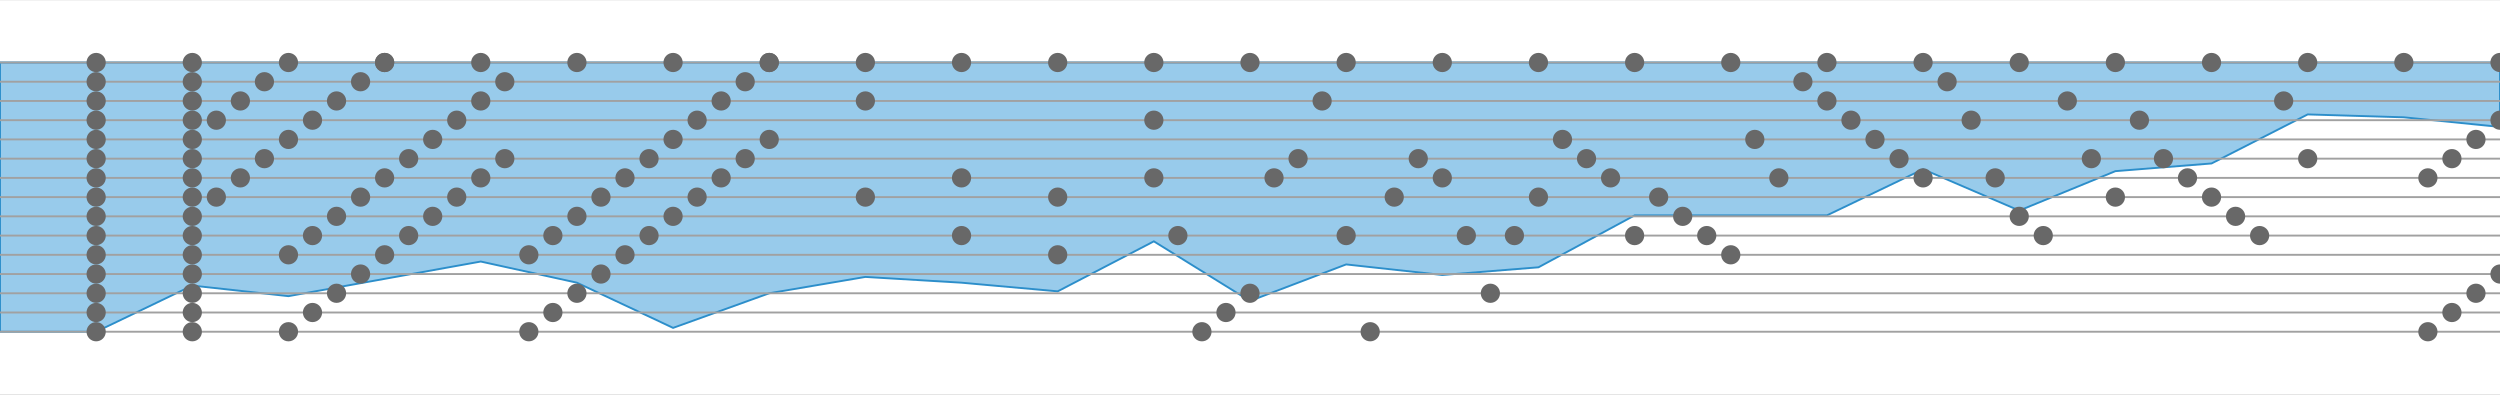
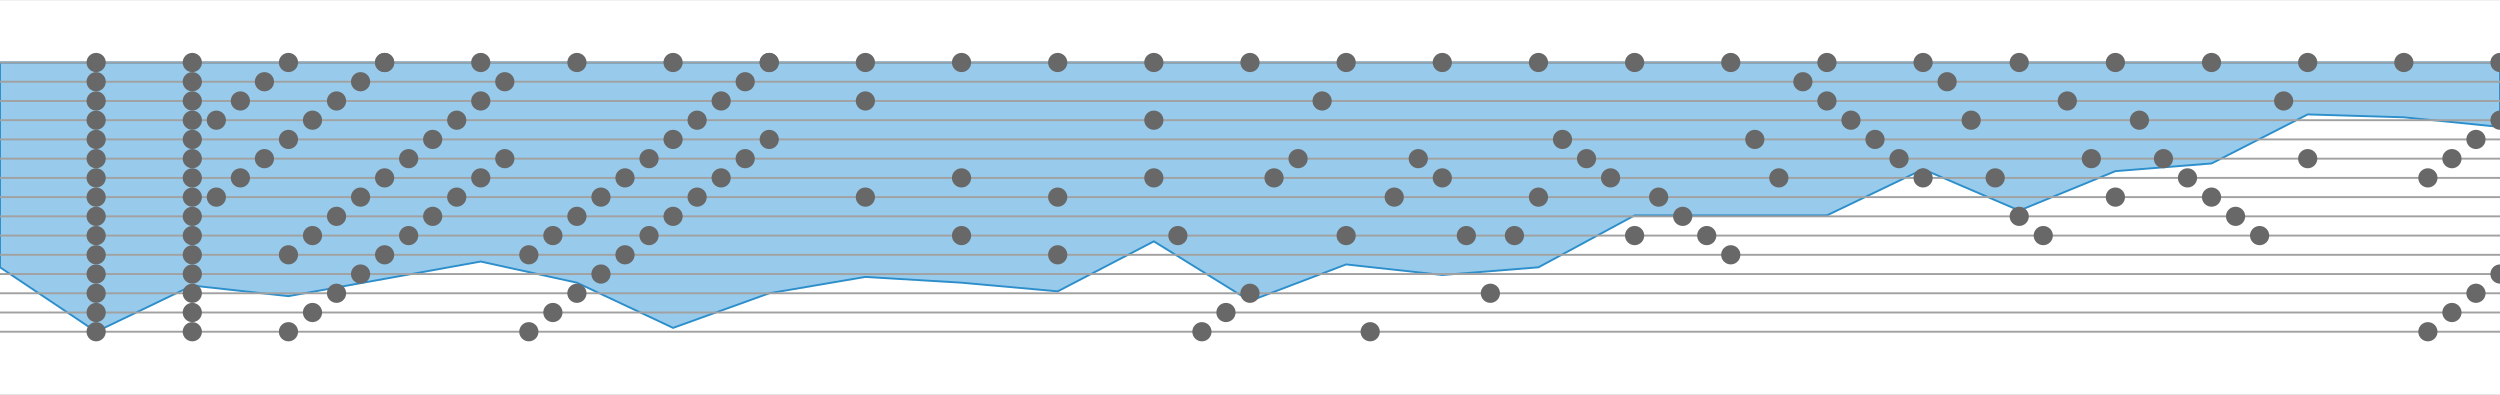
<svg xmlns="http://www.w3.org/2000/svg" baseProfile="full" height="205" version="1.1" width="1300">
  <defs />
  <g transform="translate(0, 32.5)">
-     <path d="M 1300 0L 1300.0 33.5 L 1250.0 28.5 L 1200.0 27.0 L 1150.0 52.5 L 1100.0 56.5 L 1050.0 77.0 L 1000.0 55.5 L 950.0 79.5 L 900.0 79.5 L 850.0 79.5 L 800.0 106.5 L 750.0 110.5 L 700.0 105.0 L 650.0 124.0 L 600.0 93.0 L 550.0 119.0 L 500.0 114.5 L 450.0 111.5 L 400.0 120.0 L 350.0 138.0 L 300.0 114.5 L 250.0 103.5 L 200.0 112.5 L 150.0 121.5 L 100.0 116.0 L 50.0 140.0 L 0 140.0 L 0 0 Z" style="fill:#98cbeb;stroke:#2c8eca" />
+     <path d="M 1300 0L 1300.0 33.5 L 1250.0 28.5 L 1200.0 27.0 L 1150.0 52.5 L 1100.0 56.5 L 1050.0 77.0 L 1000.0 55.5 L 950.0 79.5 L 900.0 79.5 L 850.0 79.5 L 800.0 106.5 L 750.0 110.5 L 700.0 105.0 L 650.0 124.0 L 600.0 93.0 L 550.0 119.0 L 500.0 114.5 L 450.0 111.5 L 400.0 120.0 L 350.0 138.0 L 300.0 114.5 L 250.0 103.5 L 200.0 112.5 L 150.0 121.5 L 100.0 116.0 L 50.0 140.0 L 0 106.5 L 0 0 Z" style="fill:#98cbeb;stroke:#2c8eca" />
  </g>
  <line style="stroke:#7b7b7b;stroke-width:0.1" x1="0" x2="1300" y1="0" y2="0" />
  <line style="stroke:#7b7b7b;stroke-width:0.1" x1="0" x2="1300" y1="205" y2="205" />
  <g transform="translate(0, 32.5)">
    <line style="stroke:#a1a1a1;stroke-width:1" x1="0" x2="1300" y1="0" y2="0" />
    <line style="stroke:#a1a1a1;stroke-width:1" x1="0" x2="1300" y1="10" y2="10" />
    <line style="stroke:#a1a1a1;stroke-width:1" x1="0" x2="1300" y1="20" y2="20" />
    <line style="stroke:#a1a1a1;stroke-width:1" x1="0" x2="1300" y1="30" y2="30" />
    <line style="stroke:#a1a1a1;stroke-width:1" x1="0" x2="1300" y1="40" y2="40" />
    <line style="stroke:#a1a1a1;stroke-width:1" x1="0" x2="1300" y1="50" y2="50" />
    <line style="stroke:#a1a1a1;stroke-width:1" x1="0" x2="1300" y1="60" y2="60" />
    <line style="stroke:#a1a1a1;stroke-width:1" x1="0" x2="1300" y1="70" y2="70" />
    <line style="stroke:#a1a1a1;stroke-width:1" x1="0" x2="1300" y1="80" y2="80" />
    <line style="stroke:#a1a1a1;stroke-width:1" x1="0" x2="1300" y1="90" y2="90" />
    <line style="stroke:#a1a1a1;stroke-width:1" x1="0" x2="1300" y1="100" y2="100" />
    <line style="stroke:#a1a1a1;stroke-width:1" x1="0" x2="1300" y1="110" y2="110" />
    <line style="stroke:#a1a1a1;stroke-width:1" x1="0" x2="1300" y1="120" y2="120" />
    <line style="stroke:#a1a1a1;stroke-width:1" x1="0" x2="1300" y1="130" y2="130" />
    <line style="stroke:#a1a1a1;stroke-width:1" x1="0" x2="1300" y1="140" y2="140" />
    <circle cx="1300.0" cy="30" r="5" style="fill: #686868" />
    <circle cx="1300.0" cy="110" r="5" style="fill: #686868" />
    <circle cx="1300.0" cy="0" r="5" style="fill: #686868" />
    <circle cx="1287.5" cy="40" r="5" style="fill: #686868" />
    <circle cx="1287.5" cy="120" r="5" style="fill: #686868" />
    <circle cx="1275.0" cy="50" r="5" style="fill: #686868" />
    <circle cx="1275.0" cy="130" r="5" style="fill: #686868" />
    <circle cx="1262.5" cy="60" r="5" style="fill: #686868" />
    <circle cx="1262.5" cy="140" r="5" style="fill: #686868" />
    <circle cx="1250.0" cy="0" r="5" style="fill: #686868" />
    <circle cx="1200.0" cy="50" r="5" style="fill: #686868" />
    <circle cx="1200.0" cy="0" r="5" style="fill: #686868" />
    <circle cx="1187.5" cy="20" r="5" style="fill: #686868" />
    <circle cx="1175.0" cy="90" r="5" style="fill: #686868" />
    <circle cx="1162.5" cy="80" r="5" style="fill: #686868" />
    <circle cx="1150.0" cy="70" r="5" style="fill: #686868" />
    <circle cx="1150.0" cy="0" r="5" style="fill: #686868" />
    <circle cx="1137.5" cy="60" r="5" style="fill: #686868" />
    <circle cx="1125.0" cy="50" r="5" style="fill: #686868" />
    <circle cx="1112.5" cy="30" r="5" style="fill: #686868" />
    <circle cx="1100.0" cy="70" r="5" style="fill: #686868" />
    <circle cx="1100.0" cy="0" r="5" style="fill: #686868" />
    <circle cx="1087.5" cy="50" r="5" style="fill: #686868" />
    <circle cx="1075.0" cy="20" r="5" style="fill: #686868" />
    <circle cx="1062.5" cy="90" r="5" style="fill: #686868" />
    <circle cx="1050.0" cy="80" r="5" style="fill: #686868" />
    <circle cx="1050.0" cy="0" r="5" style="fill: #686868" />
    <circle cx="1037.5" cy="60" r="5" style="fill: #686868" />
    <circle cx="1025.0" cy="30" r="5" style="fill: #686868" />
    <circle cx="1012.5" cy="10" r="5" style="fill: #686868" />
    <circle cx="1000.0" cy="60" r="5" style="fill: #686868" />
    <circle cx="1000.0" cy="0" r="5" style="fill: #686868" />
    <circle cx="987.5" cy="50" r="5" style="fill: #686868" />
    <circle cx="975.0" cy="40" r="5" style="fill: #686868" />
    <circle cx="962.5" cy="30" r="5" style="fill: #686868" />
    <circle cx="950.0" cy="20" r="5" style="fill: #686868" />
    <circle cx="950.0" cy="0" r="5" style="fill: #686868" />
    <circle cx="937.5" cy="10" r="5" style="fill: #686868" />
    <circle cx="925.0" cy="60" r="5" style="fill: #686868" />
    <circle cx="912.5" cy="40" r="5" style="fill: #686868" />
    <circle cx="900.0" cy="100" r="5" style="fill: #686868" />
    <circle cx="900.0" cy="0" r="5" style="fill: #686868" />
    <circle cx="887.5" cy="90" r="5" style="fill: #686868" />
    <circle cx="875.0" cy="80" r="5" style="fill: #686868" />
    <circle cx="862.5" cy="70" r="5" style="fill: #686868" />
    <circle cx="850.0" cy="90" r="5" style="fill: #686868" />
    <circle cx="850.0" cy="0" r="5" style="fill: #686868" />
    <circle cx="837.5" cy="60" r="5" style="fill: #686868" />
    <circle cx="825.0" cy="50" r="5" style="fill: #686868" />
    <circle cx="812.5" cy="40" r="5" style="fill: #686868" />
    <circle cx="800.0" cy="70" r="5" style="fill: #686868" />
    <circle cx="800.0" cy="0" r="5" style="fill: #686868" />
    <circle cx="787.5" cy="90" r="5" style="fill: #686868" />
    <circle cx="775.0" cy="120" r="5" style="fill: #686868" />
    <circle cx="762.5" cy="90" r="5" style="fill: #686868" />
    <circle cx="750.0" cy="60" r="5" style="fill: #686868" />
    <circle cx="750.0" cy="0" r="5" style="fill: #686868" />
    <circle cx="737.5" cy="50" r="5" style="fill: #686868" />
    <circle cx="725.0" cy="70" r="5" style="fill: #686868" />
    <circle cx="712.5" cy="140" r="5" style="fill: #686868" />
    <circle cx="700.0" cy="90" r="5" style="fill: #686868" />
    <circle cx="700.0" cy="0" r="5" style="fill: #686868" />
    <circle cx="687.5" cy="20" r="5" style="fill: #686868" />
    <circle cx="675.0" cy="50" r="5" style="fill: #686868" />
    <circle cx="662.5" cy="60" r="5" style="fill: #686868" />
    <circle cx="650.0" cy="120" r="5" style="fill: #686868" />
    <circle cx="650.0" cy="0" r="5" style="fill: #686868" />
    <circle cx="637.5" cy="130" r="5" style="fill: #686868" />
    <circle cx="625.0" cy="140" r="5" style="fill: #686868" />
    <circle cx="612.5" cy="90" r="5" style="fill: #686868" />
    <circle cx="600.0" cy="30" r="5" style="fill: #686868" />
    <circle cx="600.0" cy="60" r="5" style="fill: #686868" />
    <circle cx="600.0" cy="0" r="5" style="fill: #686868" />
    <circle cx="550.0" cy="70" r="5" style="fill: #686868" />
    <circle cx="550.0" cy="100" r="5" style="fill: #686868" />
    <circle cx="550.0" cy="0" r="5" style="fill: #686868" />
    <circle cx="500.0" cy="60" r="5" style="fill: #686868" />
    <circle cx="500.0" cy="90" r="5" style="fill: #686868" />
    <circle cx="500.0" cy="0" r="5" style="fill: #686868" />
    <circle cx="450.0" cy="20" r="5" style="fill: #686868" />
    <circle cx="450.0" cy="70" r="5" style="fill: #686868" />
    <circle cx="450.0" cy="0" r="5" style="fill: #686868" />
    <circle cx="400.0" cy="0" r="5" style="fill: #686868" />
    <circle cx="400.0" cy="40" r="5" style="fill: #686868" />
    <circle cx="400.0" cy="0" r="5" style="fill: #686868" />
    <circle cx="387.5" cy="10" r="5" style="fill: #686868" />
    <circle cx="387.5" cy="50" r="5" style="fill: #686868" />
    <circle cx="375.0" cy="20" r="5" style="fill: #686868" />
    <circle cx="375.0" cy="60" r="5" style="fill: #686868" />
    <circle cx="362.5" cy="30" r="5" style="fill: #686868" />
    <circle cx="362.5" cy="70" r="5" style="fill: #686868" />
    <circle cx="350.0" cy="40" r="5" style="fill: #686868" />
    <circle cx="350.0" cy="80" r="5" style="fill: #686868" />
    <circle cx="350.0" cy="0" r="5" style="fill: #686868" />
    <circle cx="337.5" cy="50" r="5" style="fill: #686868" />
    <circle cx="337.5" cy="90" r="5" style="fill: #686868" />
    <circle cx="325.0" cy="60" r="5" style="fill: #686868" />
    <circle cx="325.0" cy="100" r="5" style="fill: #686868" />
    <circle cx="312.5" cy="70" r="5" style="fill: #686868" />
    <circle cx="312.5" cy="110" r="5" style="fill: #686868" />
    <circle cx="300.0" cy="80" r="5" style="fill: #686868" />
    <circle cx="300.0" cy="120" r="5" style="fill: #686868" />
    <circle cx="300.0" cy="0" r="5" style="fill: #686868" />
    <circle cx="287.5" cy="90" r="5" style="fill: #686868" />
    <circle cx="287.5" cy="130" r="5" style="fill: #686868" />
    <circle cx="275.0" cy="100" r="5" style="fill: #686868" />
    <circle cx="275.0" cy="140" r="5" style="fill: #686868" />
    <circle cx="262.5" cy="10" r="5" style="fill: #686868" />
    <circle cx="262.5" cy="50" r="5" style="fill: #686868" />
    <circle cx="250.0" cy="20" r="5" style="fill: #686868" />
    <circle cx="250.0" cy="60" r="5" style="fill: #686868" />
    <circle cx="250.0" cy="0" r="5" style="fill: #686868" />
    <circle cx="237.5" cy="30" r="5" style="fill: #686868" />
    <circle cx="237.5" cy="70" r="5" style="fill: #686868" />
    <circle cx="225.0" cy="40" r="5" style="fill: #686868" />
    <circle cx="225.0" cy="80" r="5" style="fill: #686868" />
    <circle cx="212.5" cy="50" r="5" style="fill: #686868" />
    <circle cx="212.5" cy="90" r="5" style="fill: #686868" />
    <circle cx="200.0" cy="0" r="5" style="fill: #686868" />
    <circle cx="200.0" cy="60" r="5" style="fill: #686868" />
    <circle cx="200.0" cy="100" r="5" style="fill: #686868" />
    <circle cx="200.0" cy="0" r="5" style="fill: #686868" />
    <circle cx="187.5" cy="10" r="5" style="fill: #686868" />
    <circle cx="187.5" cy="70" r="5" style="fill: #686868" />
    <circle cx="187.5" cy="110" r="5" style="fill: #686868" />
    <circle cx="175.0" cy="20" r="5" style="fill: #686868" />
    <circle cx="175.0" cy="80" r="5" style="fill: #686868" />
    <circle cx="175.0" cy="120" r="5" style="fill: #686868" />
    <circle cx="162.5" cy="30" r="5" style="fill: #686868" />
    <circle cx="162.5" cy="90" r="5" style="fill: #686868" />
    <circle cx="162.5" cy="130" r="5" style="fill: #686868" />
    <circle cx="150.0" cy="40" r="5" style="fill: #686868" />
    <circle cx="150.0" cy="100" r="5" style="fill: #686868" />
    <circle cx="150.0" cy="140" r="5" style="fill: #686868" />
    <circle cx="150.0" cy="0" r="5" style="fill: #686868" />
    <circle cx="137.5" cy="10" r="5" style="fill: #686868" />
    <circle cx="137.5" cy="50" r="5" style="fill: #686868" />
    <circle cx="125.0" cy="20" r="5" style="fill: #686868" />
    <circle cx="125.0" cy="60" r="5" style="fill: #686868" />
    <circle cx="112.5" cy="30" r="5" style="fill: #686868" />
    <circle cx="112.5" cy="70" r="5" style="fill: #686868" />
    <circle cx="100.0" cy="10" r="5" style="fill: #686868" />
    <circle cx="100.0" cy="20" r="5" style="fill: #686868" />
    <circle cx="100.0" cy="30" r="5" style="fill: #686868" />
    <circle cx="100.0" cy="40" r="5" style="fill: #686868" />
    <circle cx="100.0" cy="50" r="5" style="fill: #686868" />
    <circle cx="100.0" cy="60" r="5" style="fill: #686868" />
    <circle cx="100.0" cy="70" r="5" style="fill: #686868" />
    <circle cx="100.0" cy="80" r="5" style="fill: #686868" />
    <circle cx="100.0" cy="90" r="5" style="fill: #686868" />
    <circle cx="100.0" cy="100" r="5" style="fill: #686868" />
    <circle cx="100.0" cy="110" r="5" style="fill: #686868" />
    <circle cx="100.0" cy="120" r="5" style="fill: #686868" />
    <circle cx="100.0" cy="130" r="5" style="fill: #686868" />
    <circle cx="100.0" cy="140" r="5" style="fill: #686868" />
    <circle cx="100.0" cy="0" r="5" style="fill: #686868" />
    <circle cx="50.0" cy="10" r="5" style="fill: #686868" />
    <circle cx="50.0" cy="20" r="5" style="fill: #686868" />
    <circle cx="50.0" cy="30" r="5" style="fill: #686868" />
    <circle cx="50.0" cy="40" r="5" style="fill: #686868" />
    <circle cx="50.0" cy="50" r="5" style="fill: #686868" />
    <circle cx="50.0" cy="60" r="5" style="fill: #686868" />
    <circle cx="50.0" cy="70" r="5" style="fill: #686868" />
    <circle cx="50.0" cy="80" r="5" style="fill: #686868" />
    <circle cx="50.0" cy="90" r="5" style="fill: #686868" />
    <circle cx="50.0" cy="100" r="5" style="fill: #686868" />
    <circle cx="50.0" cy="110" r="5" style="fill: #686868" />
    <circle cx="50.0" cy="120" r="5" style="fill: #686868" />
    <circle cx="50.0" cy="130" r="5" style="fill: #686868" />
    <circle cx="50.0" cy="140" r="5" style="fill: #686868" />
    <circle cx="50.0" cy="0" r="5" style="fill: #686868" />
  </g>
</svg>
